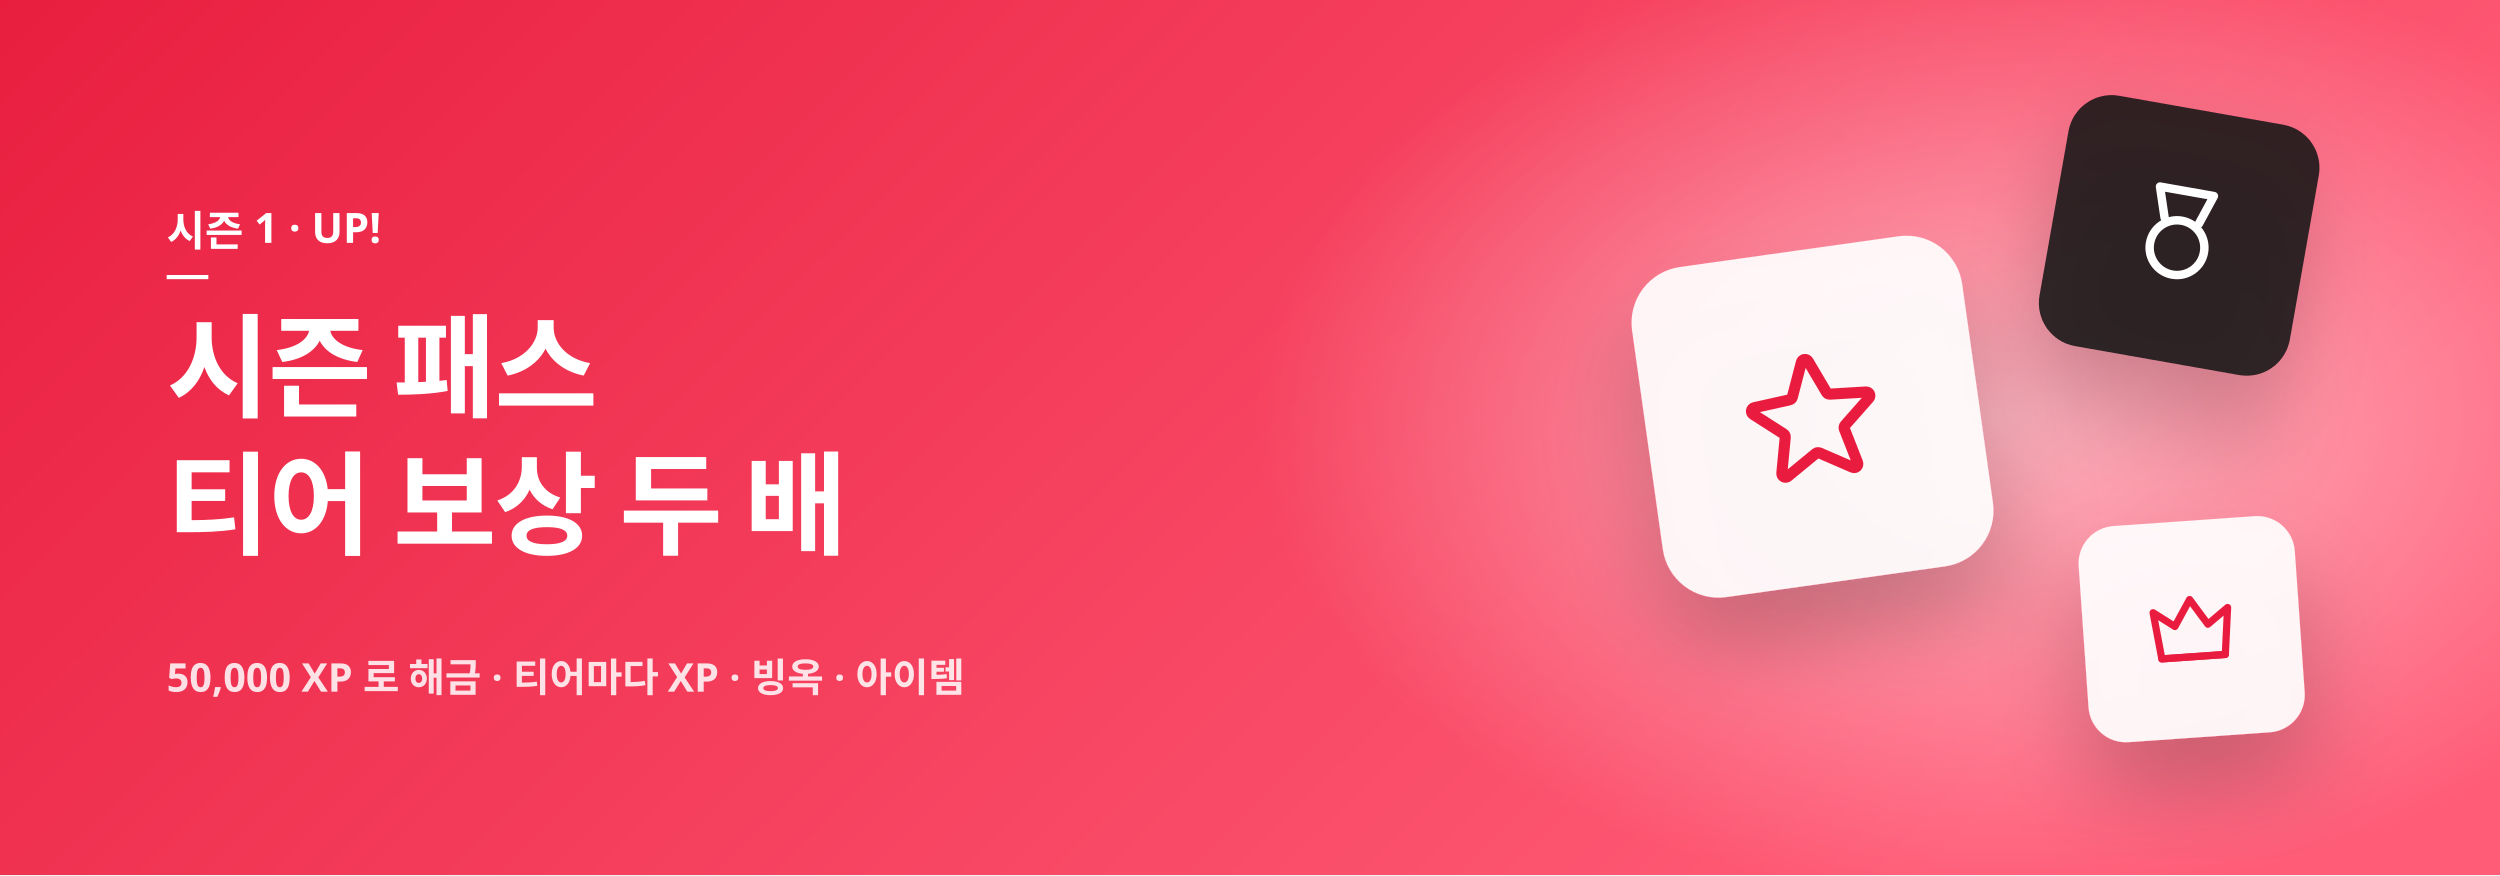
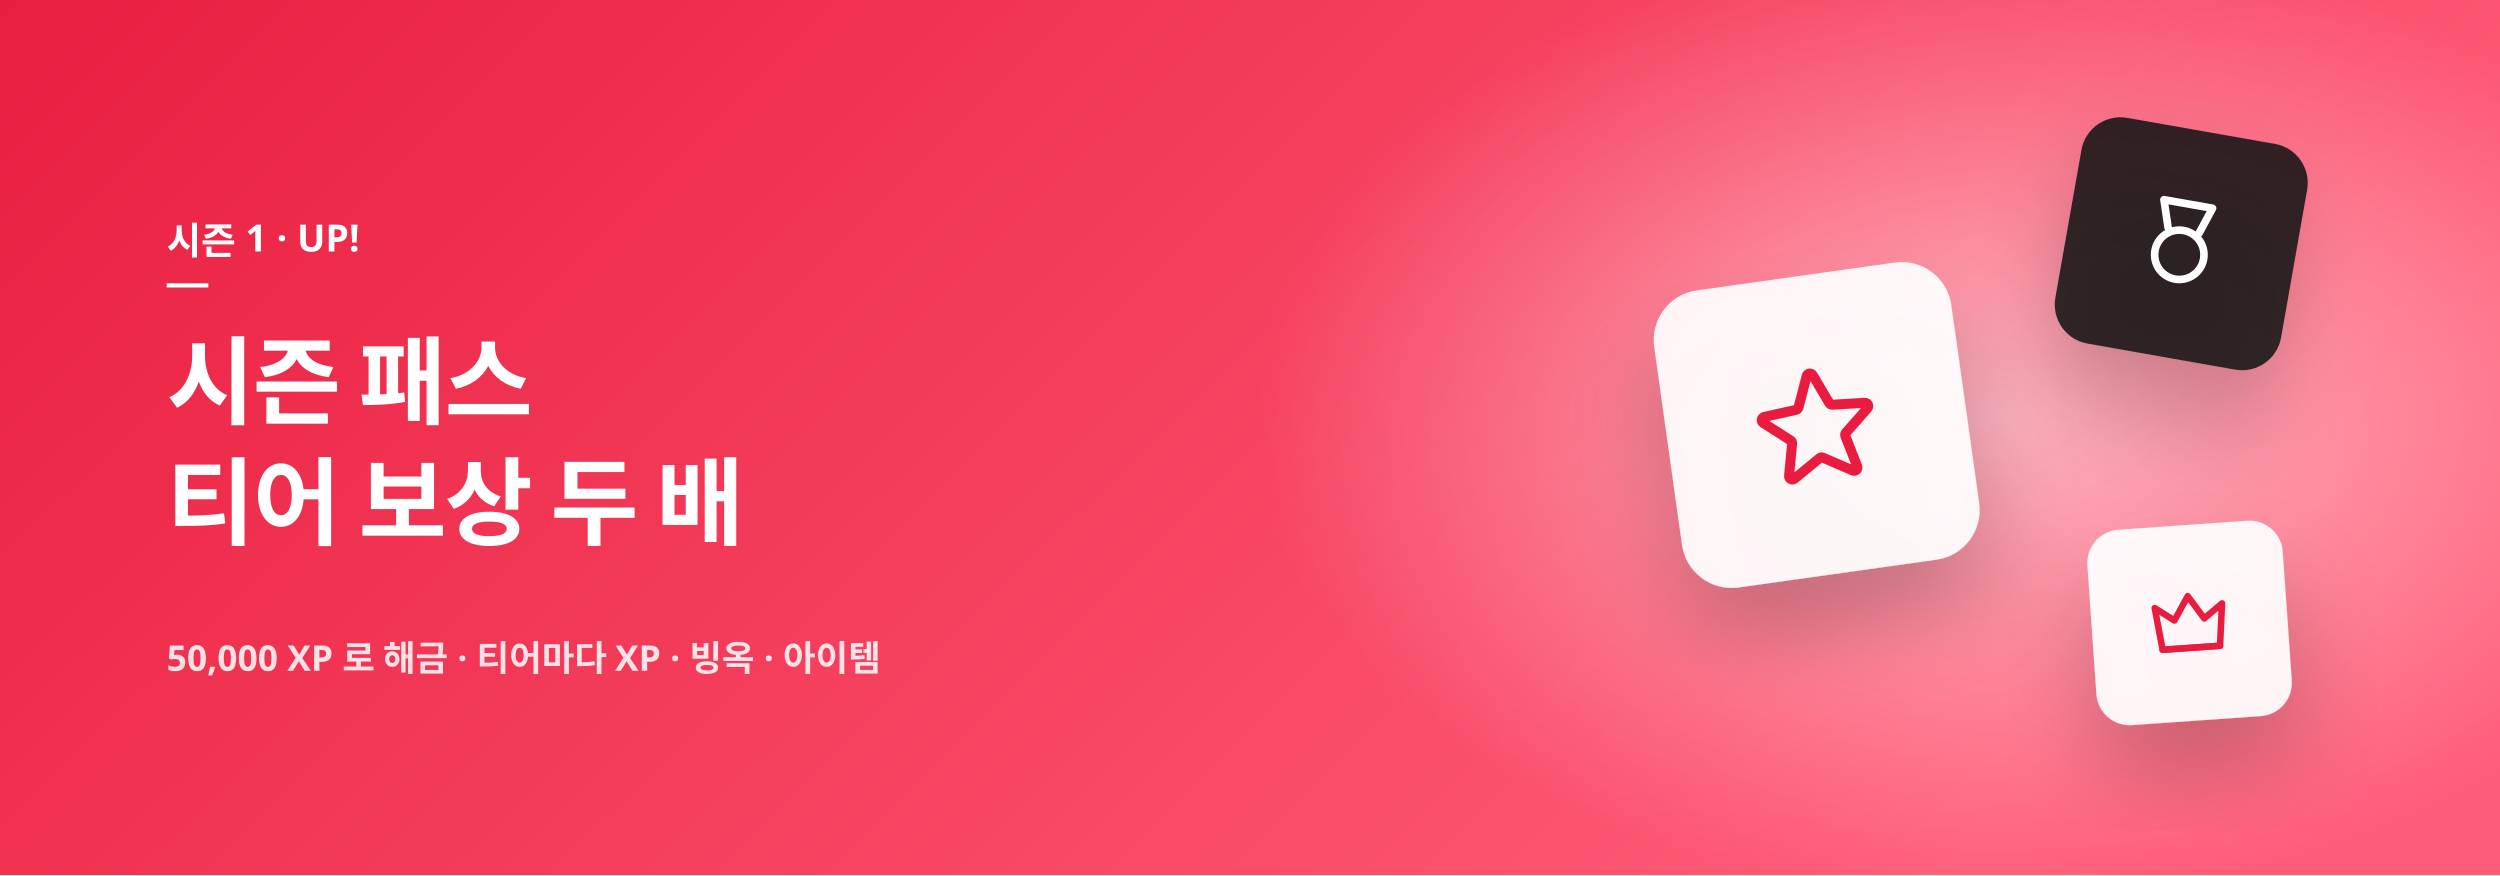
<svg xmlns="http://www.w3.org/2000/svg" width="1200" height="420" viewBox="0 0 1200 420">
  <defs>
    <linearGradient id="bg" x1="0" y1="0" x2="1" y2="0.35">
      <stop offset="0" stop-color="#e91e3f" />
      <stop offset="1" stop-color="#ff5c77" />
    </linearGradient>
    <radialGradient id="glow" cx="0.5" cy="0.5" r="0.5">
      <stop offset="0" stop-color="#ffffff" stop-opacity=".55" />
      <stop offset="1" stop-color="#ffffff" stop-opacity="0" />
    </radialGradient>
    <filter id="sh" x="-30%" y="-30%" width="160%" height="170%">
      <feDropShadow dx="0" dy="26" stdDeviation="22" flood-color="#000" flood-opacity=".22" />
    </filter>
  </defs>
  <rect width="1200" height="420" fill="url(#bg)" />
  <ellipse cx="960" cy="200" rx="360" ry="230" fill="url(#glow)" />
-   <text x="80" y="118" font-family="'Noto Sans KR','Apple SD Gothic Neo','Malgun Gothic','Pretendard',sans-serif" font-size="20" font-weight="900" fill="#ffffff">시즌 1 · UP!</text>
-   <rect x="80" y="132" width="20" height="2" fill="#ffffff" />
-   <text x="80" y="196" font-family="'Noto Sans KR','Apple SD Gothic Neo','Malgun Gothic','Pretendard',sans-serif" font-size="54" font-weight="900" fill="#ffffff" letter-spacing="-1">시즌 패스</text>
-   <text x="80" y="262" font-family="'Noto Sans KR','Apple SD Gothic Neo','Malgun Gothic','Pretendard',sans-serif" font-size="54" font-weight="900" fill="#ffffff" letter-spacing="-1">티어 보상 두 배</text>
-   <text x="80" y="332" font-family="'Noto Sans KR','Apple SD Gothic Neo','Malgun Gothic','Pretendard',sans-serif" font-size="19" font-weight="700" fill="rgba(255,255,255,.85)">50,000 XP 로 해금 · 티어마다 XP · 빙옥 · 아이템</text>
-   <g transform="translate(790,120) rotate(-8 80 80)" filter="url(#sh)">
-     <rect width="160" height="160" rx="27" fill="rgba(255,255,255,.92)" />
-     <g transform="translate(42.4,42.4) scale(3.133333)" fill="none" stroke="#e91e3f" stroke-width="1.7" stroke-linecap="round" stroke-linejoin="round">
+   <text x="80" y="122" font-family="'Noto Sans KR','Apple SD Gothic Neo','Malgun Gothic','Pretendard',sans-serif" font-size="18" font-weight="900" fill="#ffffff">시즌 1 · UP!</text>
+   <rect x="80" y="136" width="20" height="2" fill="#ffffff" />
+   <text x="80" y="200" font-family="'Noto Sans KR','Apple SD Gothic Neo','Malgun Gothic','Pretendard',sans-serif" font-size="46" font-weight="900" fill="#ffffff" letter-spacing="-1">시즌 패스</text>
+   <text x="80" y="258" font-family="'Noto Sans KR','Apple SD Gothic Neo','Malgun Gothic','Pretendard',sans-serif" font-size="46" font-weight="900" fill="#ffffff" letter-spacing="-1">티어 보상 두 배</text>
+   <text x="80" y="322" font-family="'Noto Sans KR','Apple SD Gothic Neo','Malgun Gothic','Pretendard',sans-serif" font-size="17" font-weight="700" fill="rgba(255,255,255,.85)">50,000 XP 로 해금 · 티어마다 XP · 빙옥 · 아이템</text>
+   <g transform="translate(800,132) rotate(-8 72 72)" filter="url(#sh)">
+     <rect width="144" height="144" rx="24" fill="rgba(255,255,255,.92)" />
+     <g transform="translate(38.16,38.16) scale(2.82)" fill="none" stroke="#e91e3f" stroke-width="1.7" stroke-linecap="round" stroke-linejoin="round">
      <path d="M11.48 3.499a.562.562 0 011.04 0l2.125 5.111a.563.563 0 00.475.345l5.518.442c.499.04.701.663.321.988l-4.204 3.602a.563.563 0 00-.182.557l1.285 5.385a.562.562 0 01-.84.61l-4.725-2.885a.563.563 0 00-.586 0L6.982 20.54a.562.562 0 01-.84-.61l1.285-5.386a.562.562 0 00-.182-.557l-4.204-3.602a.562.562 0 01.321-.988l5.518-.442a.563.563 0 00.475-.345L11.48 3.5z" />
    </g>
  </g>
-   <g transform="translate(985,52) rotate(10 61 61)" filter="url(#sh)">
-     <rect width="122" height="122" rx="21" fill="rgba(19,19,19,.88)" />
-     <g transform="translate(32.33,32.33) scale(2.389167)" fill="none" stroke="#ffffff" stroke-width="1.7" stroke-linecap="round" stroke-linejoin="round">
+   <g transform="translate(992,62) rotate(10 55 55)" filter="url(#sh)">
+     <rect width="110" height="110" rx="19" fill="rgba(19,19,19,.88)" />
+     <g transform="translate(29.15,29.15) scale(2.154167)" fill="none" stroke="#ffffff" stroke-width="1.7" stroke-linecap="round" stroke-linejoin="round">
      <path d="M12 9a5.5 5.5 0 1 0 0 11 5.5 5.5 0 0 0 0-11Z" />
      <path d="M8.5 9 6.5 3h11l-2 6" />
    </g>
  </g>
-   <g transform="translate(1000,250) rotate(-4 52 52)" filter="url(#sh)">
-     <rect width="104" height="104" rx="18" fill="rgba(255,255,255,.92)" />
-     <g transform="translate(27.56,27.56) scale(2.036667)" fill="none" stroke="#e91e3f" stroke-width="1.7" stroke-linecap="round" stroke-linejoin="round">
+   <g transform="translate(1004,252) rotate(-4 47 47)" filter="url(#sh)">
+     <rect width="94" height="94" rx="16" fill="rgba(255,255,255,.92)" />
+     <g transform="translate(24.91,24.91) scale(1.840833)" fill="none" stroke="#e91e3f" stroke-width="1.7" stroke-linecap="round" stroke-linejoin="round">
      <path d="M4.5 18.5h15" />
      <path d="M4.5 18.5 3.2 7.5l4.9 3.6L12 5l3.9 6.1 4.9-3.6-1.3 11Z" />
    </g>
  </g>
</svg>
